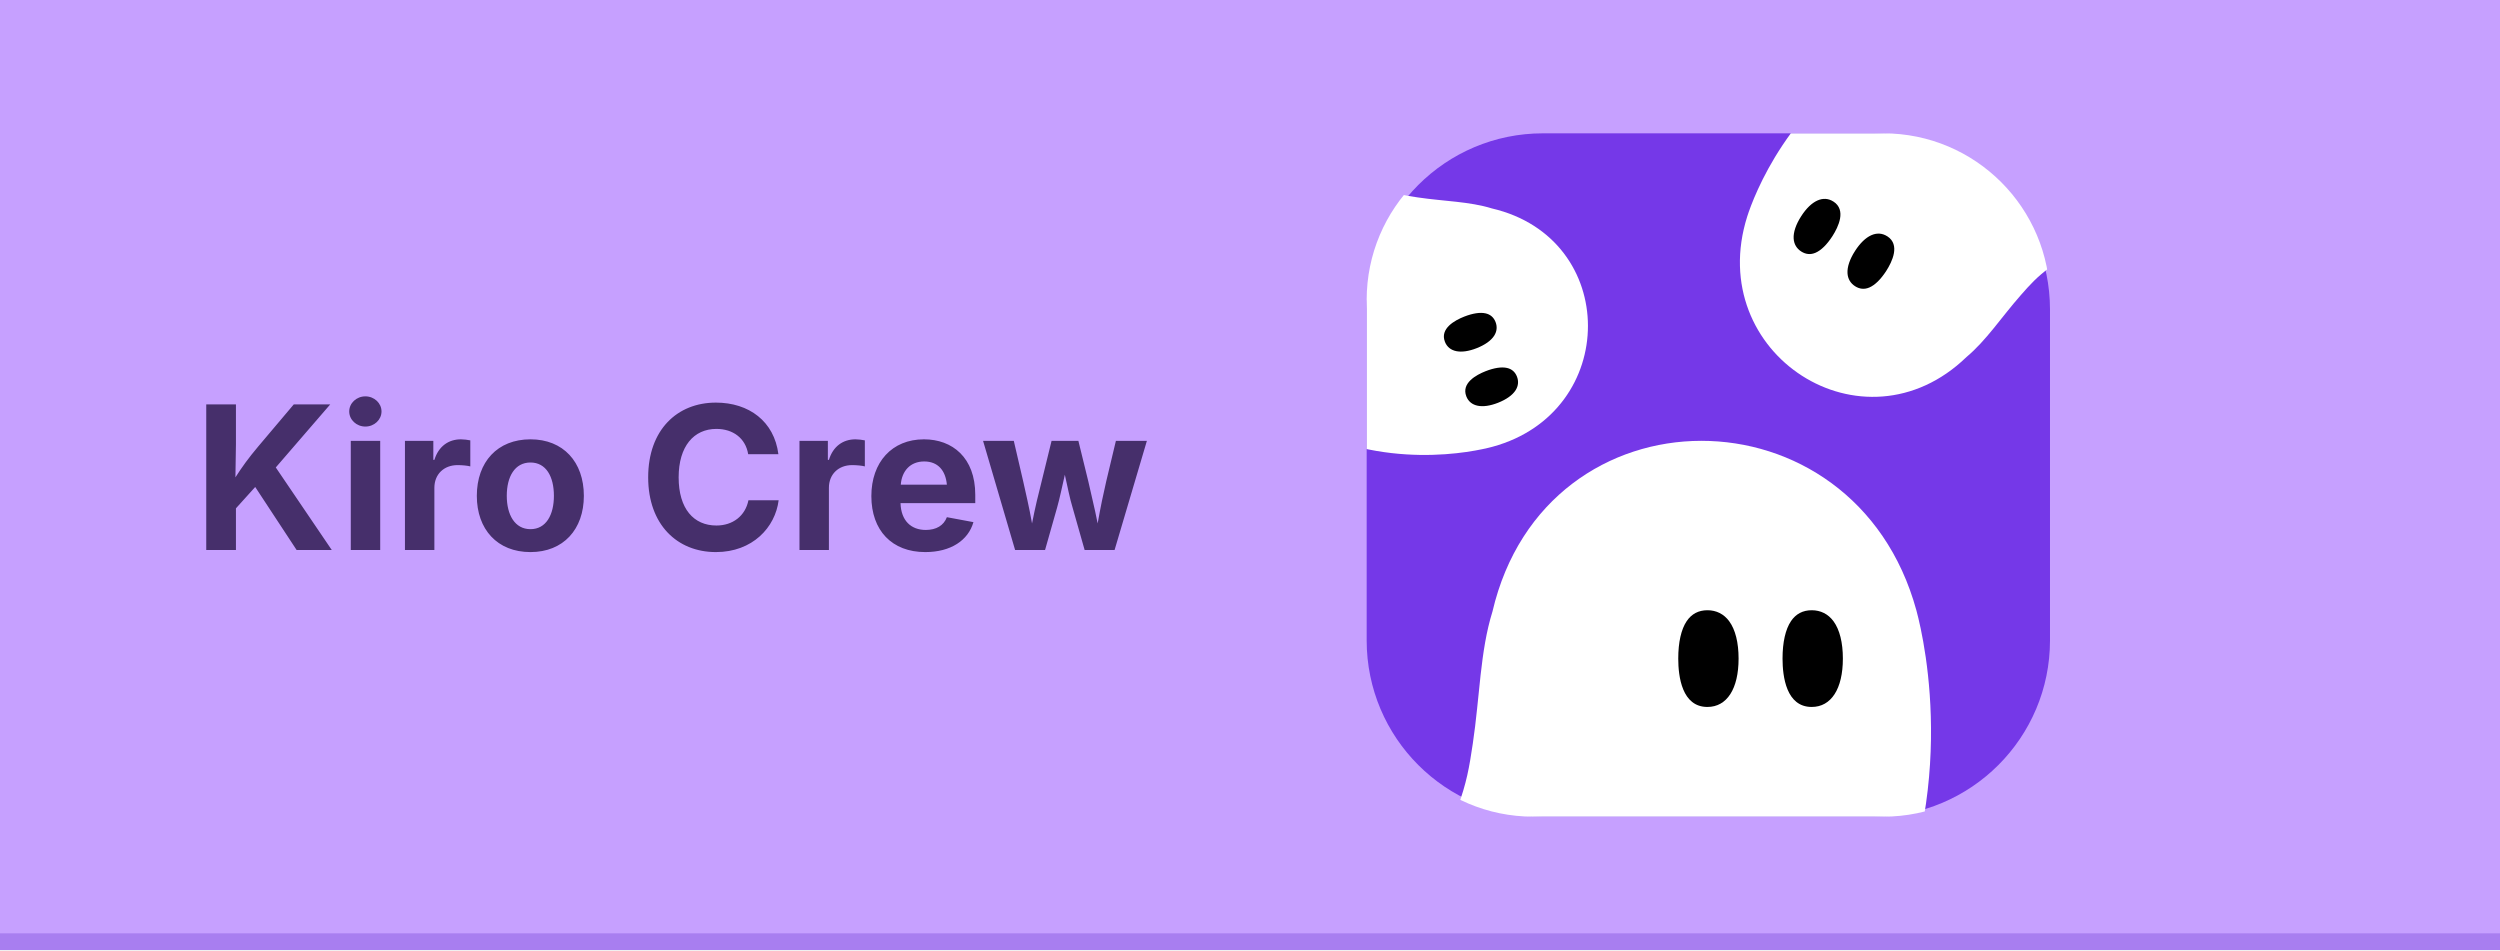
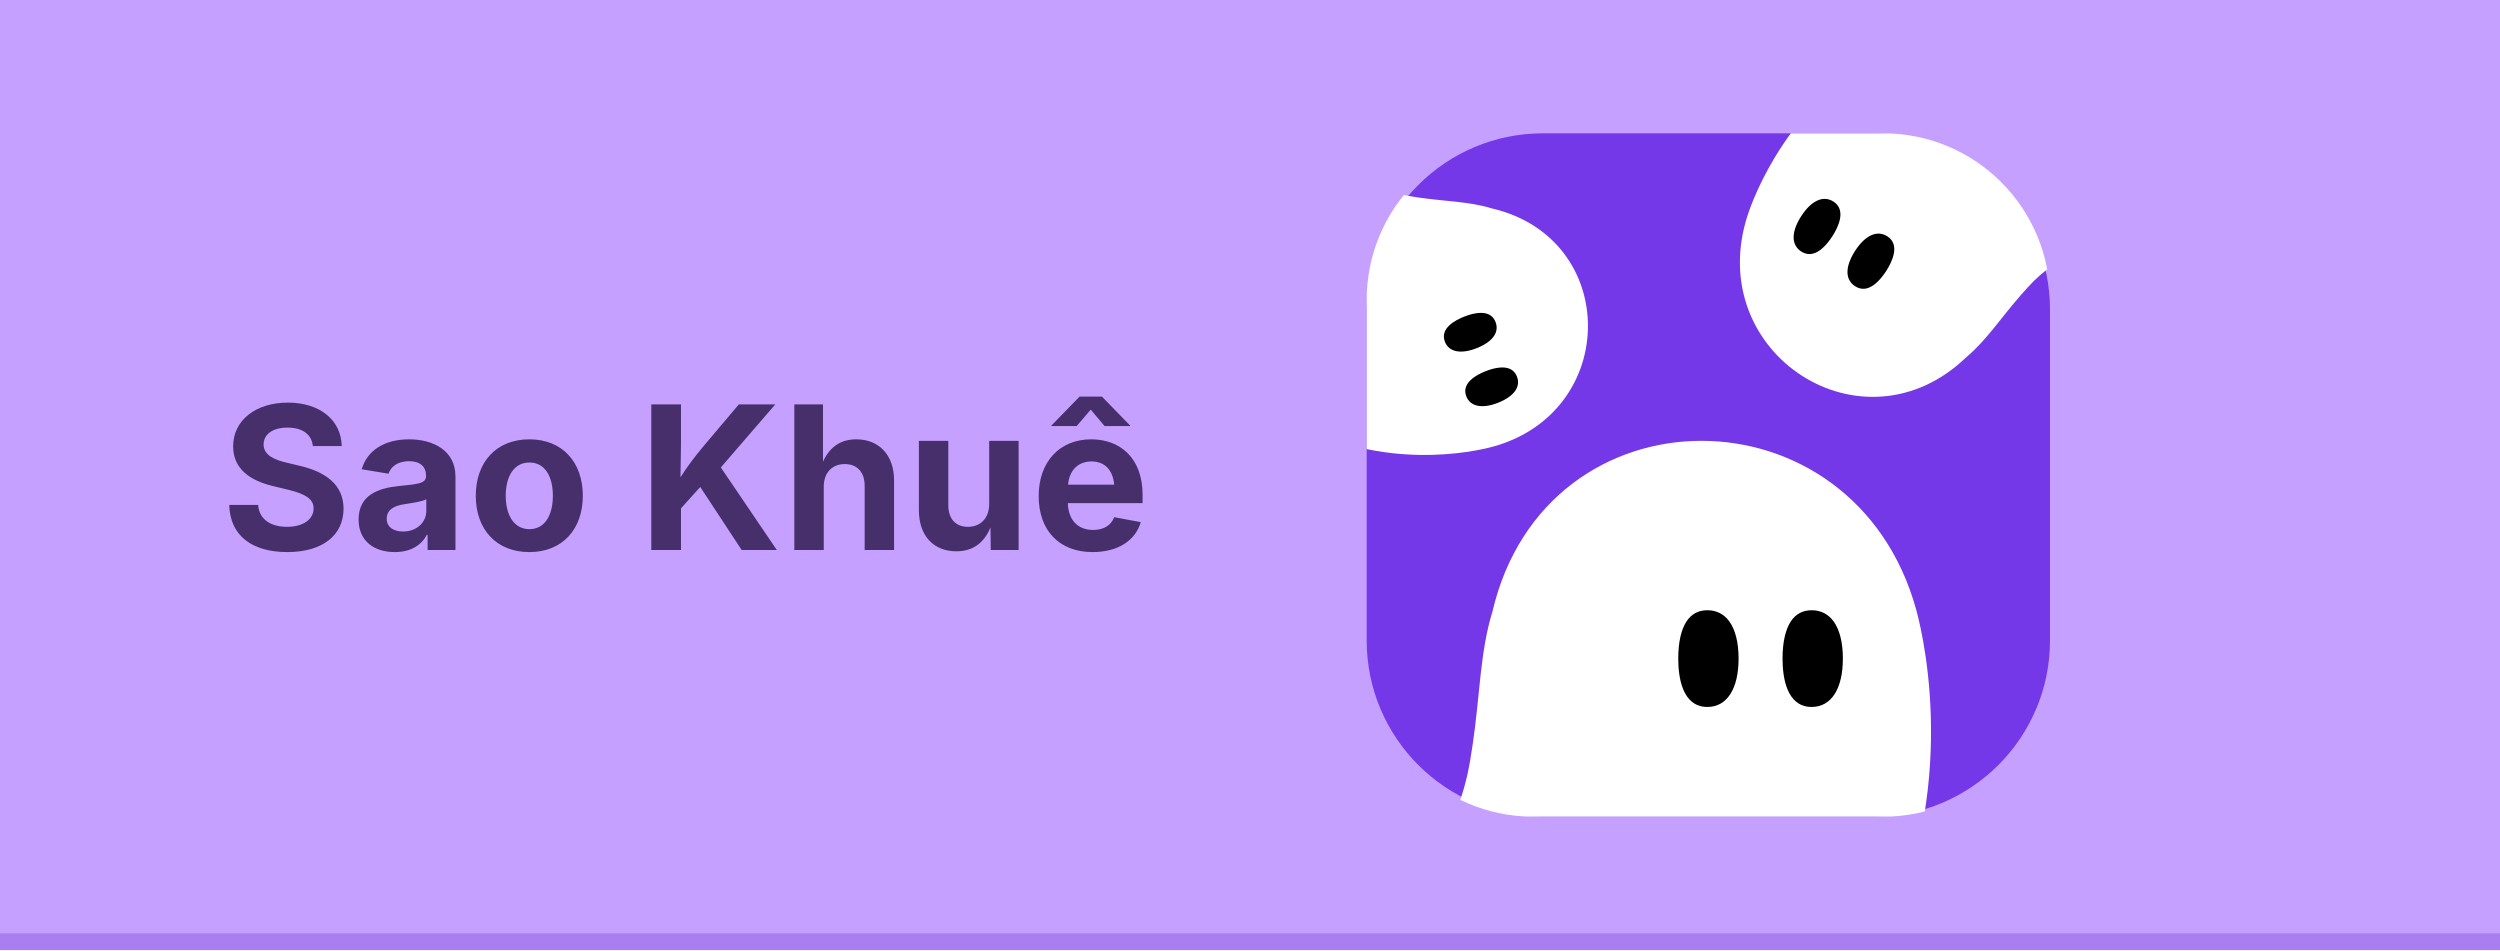
<svg xmlns="http://www.w3.org/2000/svg" width="150" height="57" viewBox="0 0 150 57">
  <defs>
    <clipPath id="mark-clip">
      <rect x="82" y="8" width="41" height="41" rx="10" />
    </clipPath>
  </defs>
  <rect width="150" height="57" fill="#c6a0ff" />
  <path d="M0 56.5H150" stroke="#a87ef0" />
-   <text x="69" y="33" text-anchor="end" fill="#462f6b" font-family="-apple-system, BlinkMacSystemFont, 'Segoe UI', sans-serif" font-size="12" font-weight="700">Kiro Crew</text>
+   <text x="69" y="33" text-anchor="end" fill="#462f6b" font-family="-apple-system, BlinkMacSystemFont, 'Segoe UI', sans-serif" font-size="12" font-weight="700">Sao Khuê</text>
  <g clip-path="url(#mark-clip)">
    <g transform="translate(82 8) scale(.19846) translate(-37.4 -29.85)">
      <rect x="37.4" y="29.85" width="206.59" height="206.59" rx="53.29" fill="#7538e8" />
      <path fill="#ffffff" d="M84.76 266.62c-19.2 42.53 21.68 53.2 51.84 28.31 8.86 27.91 42.12 7.09 54.05-14.53 26.29-47.66 15.67-96.28 12.95-106.31-18.69-68.39-112.09-68.46-128.17.35-3.75 12.04-3.82 25.74-5.95 39.96-1.07 7.17-1.83 11.75-4.6 19.29-1.6 4.34-3.79 8.19-7.24 14.68-6.81 10.42.13 31.72 27.13 18.26Z" />
      <path d="M140.41 203.27c-7.67 0-8.81-9.16-8.81-14.62 0-4.93.88-8.84 2.56-11.33 1.47-2.18 3.58-3.29 6.26-3.29s4.98 1.13 6.6 3.35c1.85 2.53 2.82 6.43 2.82 11.27 0 9.15-3.52 14.62-9.42 14.62Z" />
      <path d="M171.94 203.27c-7.67 0-8.81-9.16-8.81-14.62 0-4.93.88-8.84 2.56-11.33 1.47-2.18 3.58-3.29 6.26-3.29s4.98 1.13 6.6 3.35c1.85 2.53 2.82 6.43 2.82 11.27 0 9.15-3.52 14.62-9.42 14.62Z" />
      <path fill="#ffffff" d="M23.47 57.81C-.43 47.02-6.43 70 7.56 86.94c-15.69 4.98-3.99 23.67 8.17 30.38 26.79 14.78 54.11 8.81 59.75 7.28 38.44-10.5 38.48-63-.2-72.04-6.77-2.11-14.47-2.15-22.46-3.34-4.03-.6-6.6-1.03-10.84-2.59-2.44-.9-4.6-2.13-8.25-4.07-5.86-3.83-17.83.07-10.26 15.25Z" />
      <path d="M61.06 92.87c-1.57-4.01 2.99-6.49 5.84-7.61 2.58-1.01 4.81-1.35 6.45-.98 1.44.32 2.46 1.2 3.01 2.6s.43 2.83-.4 4.14c-.95 1.49-2.78 2.79-5.32 3.79-4.79 1.88-8.37 1.15-9.58-1.93Z" />
      <path d="M67.53 109.37c-1.57-4.01 2.99-6.49 5.84-7.61 2.58-1.01 4.81-1.35 6.45-.98 1.44.32 2.46 1.2 3.01 2.6s.43 2.83-.4 4.14c-.95 1.48-2.78 2.79-5.32 3.79-4.79 1.88-8.37 1.15-9.58-1.93Z" />
      <path fill="#ffffff" d="M244.6 46.77c24.07-15.57 6.51-34.68-17.35-31.87 4.71-17.36-19.39-17.68-32.74-10.48-29.43 15.86-40.13 44.5-42.06 50.58-13.11 41.53 35.1 72.65 66.3 42.47 5.95-4.97 10.54-12.02 16.37-18.65 2.94-3.35 4.85-5.46 8.8-8.43 2.27-1.71 4.68-2.97 8.62-5.17 6.99-3.11 10.49-16.42-7.93-18.46Z" />
      <path d="M194.79 60.97c3.96 2.55 1.5 7.66-.31 10.48-1.64 2.54-3.4 4.27-5.09 5-1.49.64-2.94.51-4.33-.38s-2.19-2.24-2.29-3.92c-.11-1.92.68-4.26 2.29-6.76 3.05-4.73 6.68-6.38 9.73-4.41Z" />
      <path d="M178.51 50.47c3.96 2.55 1.5 7.66-.31 10.48-1.64 2.54-3.4 4.27-5.09 5-1.49.64-2.94.51-4.33-.38s-2.19-2.24-2.29-3.92c-.11-1.92.68-4.26 2.29-6.76 3.05-4.73 6.68-6.38 9.73-4.41Z" />
    </g>
  </g>
</svg>
